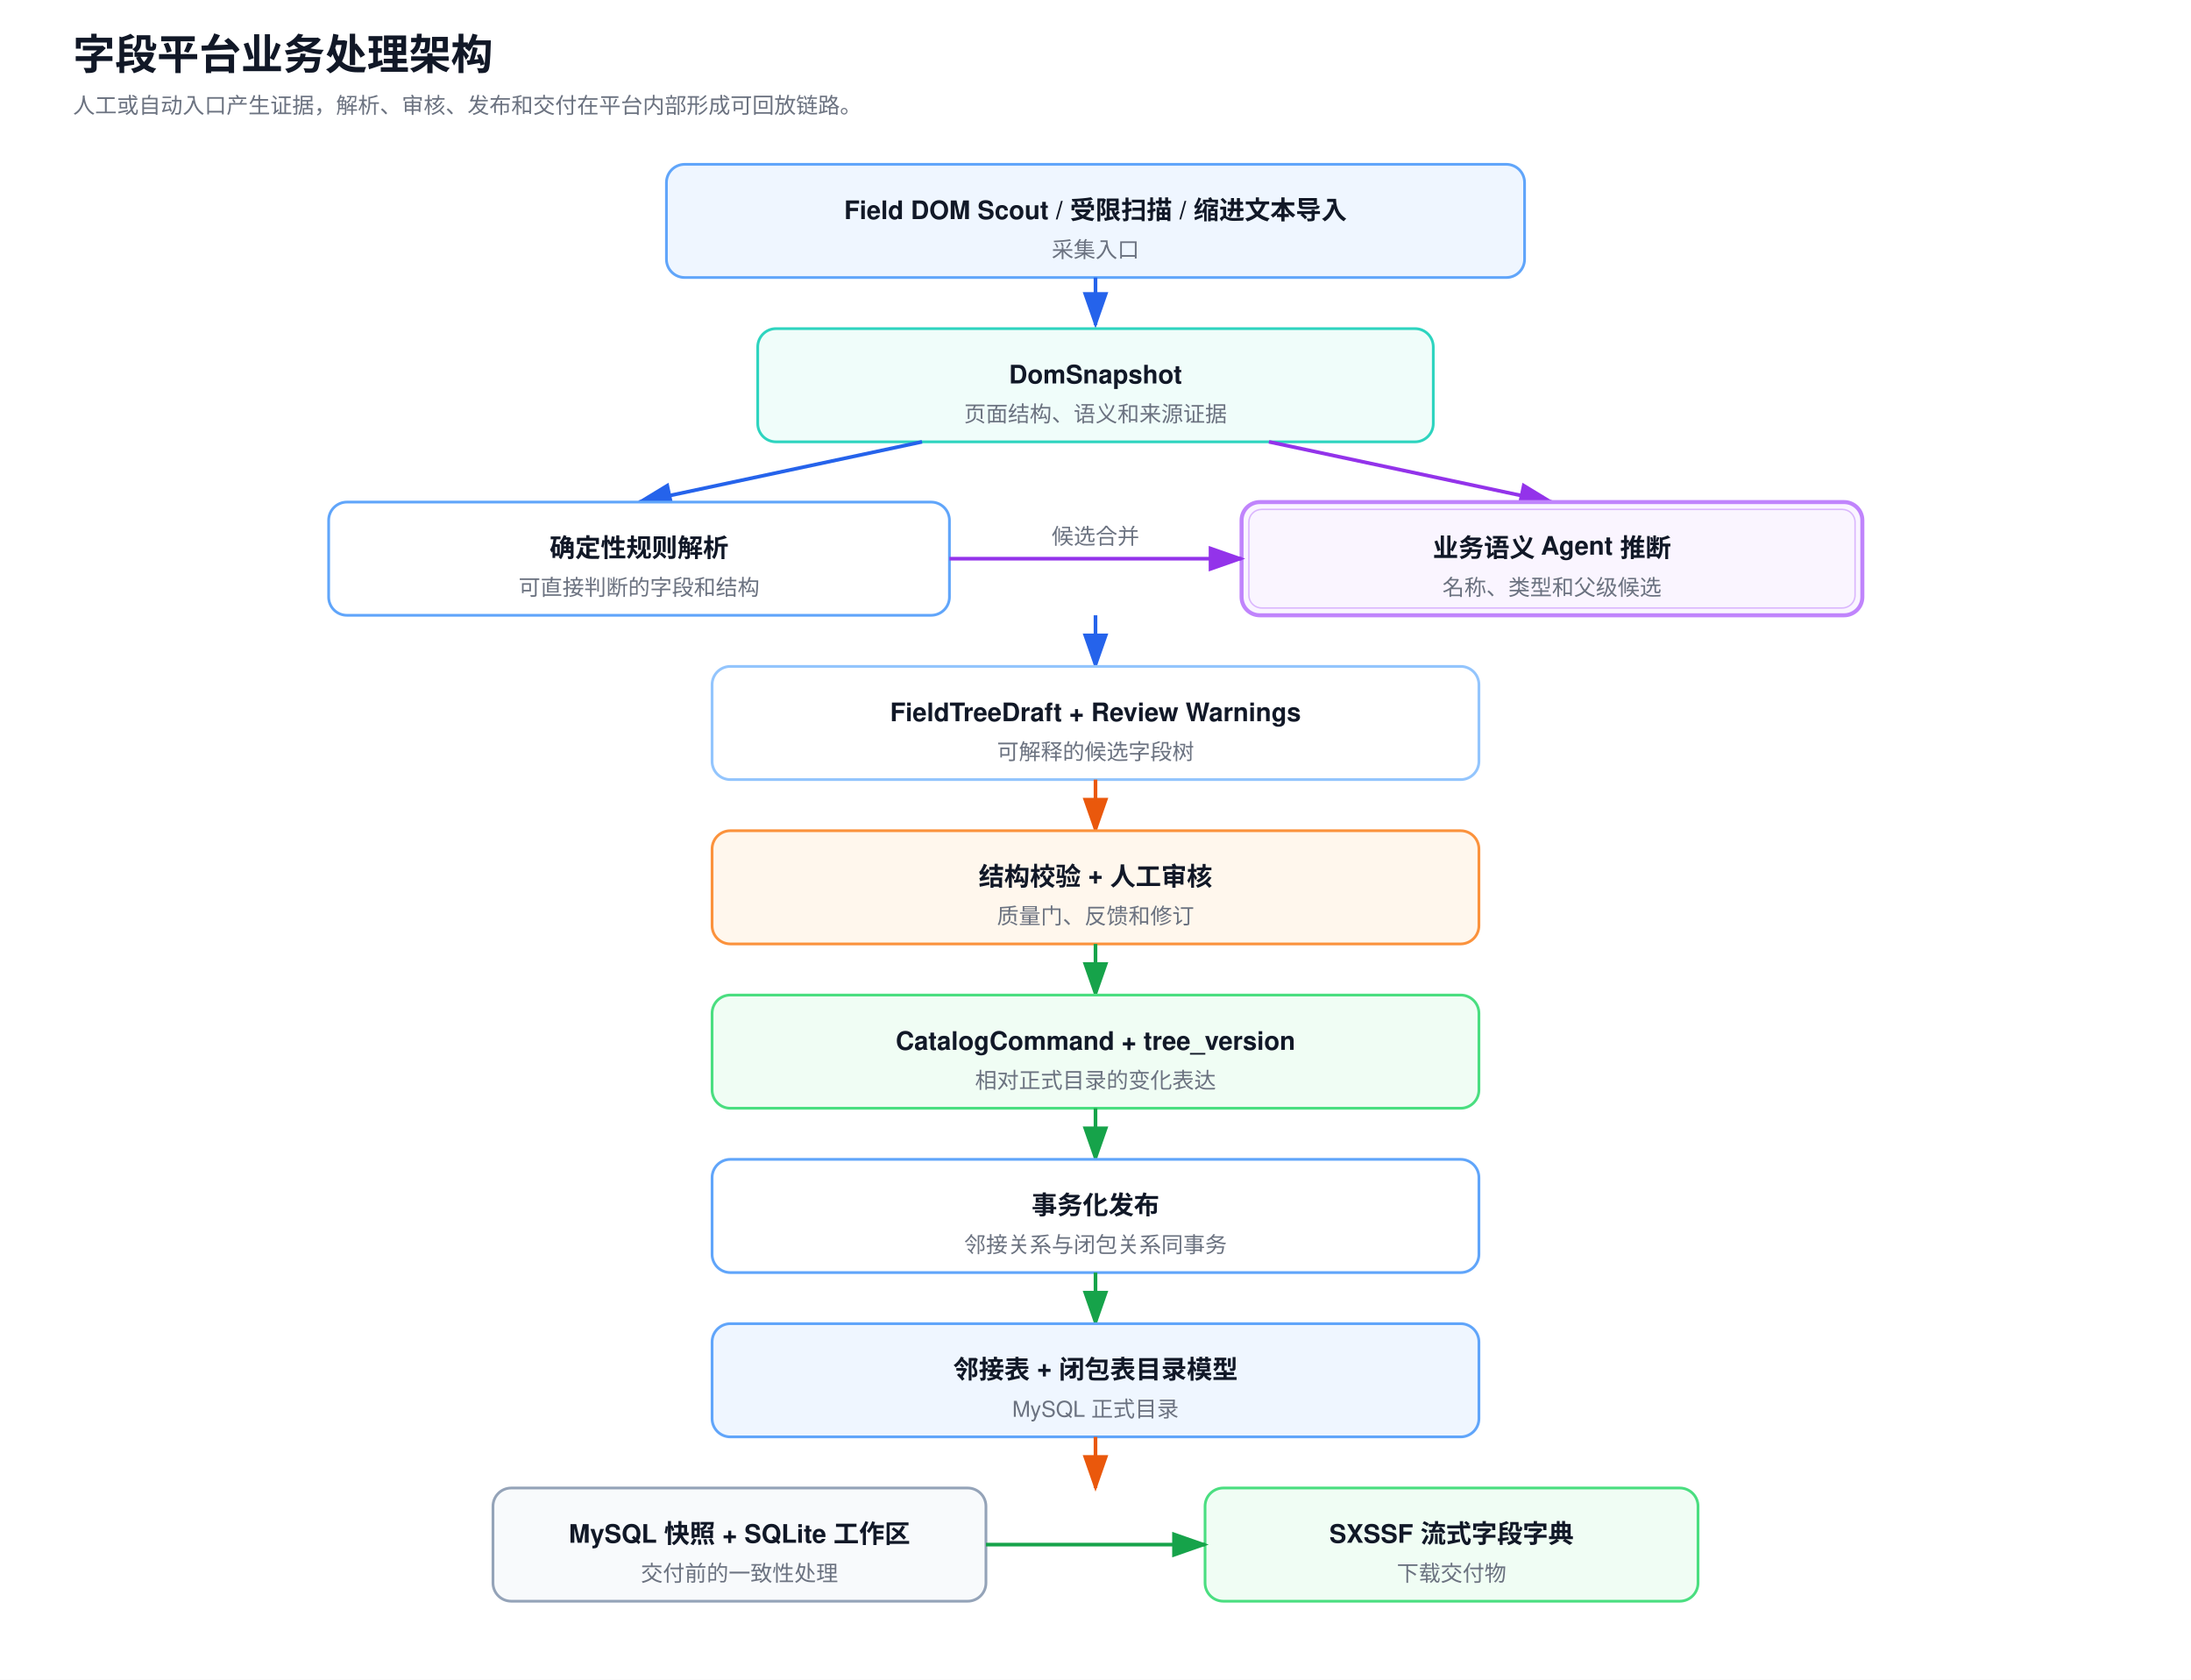
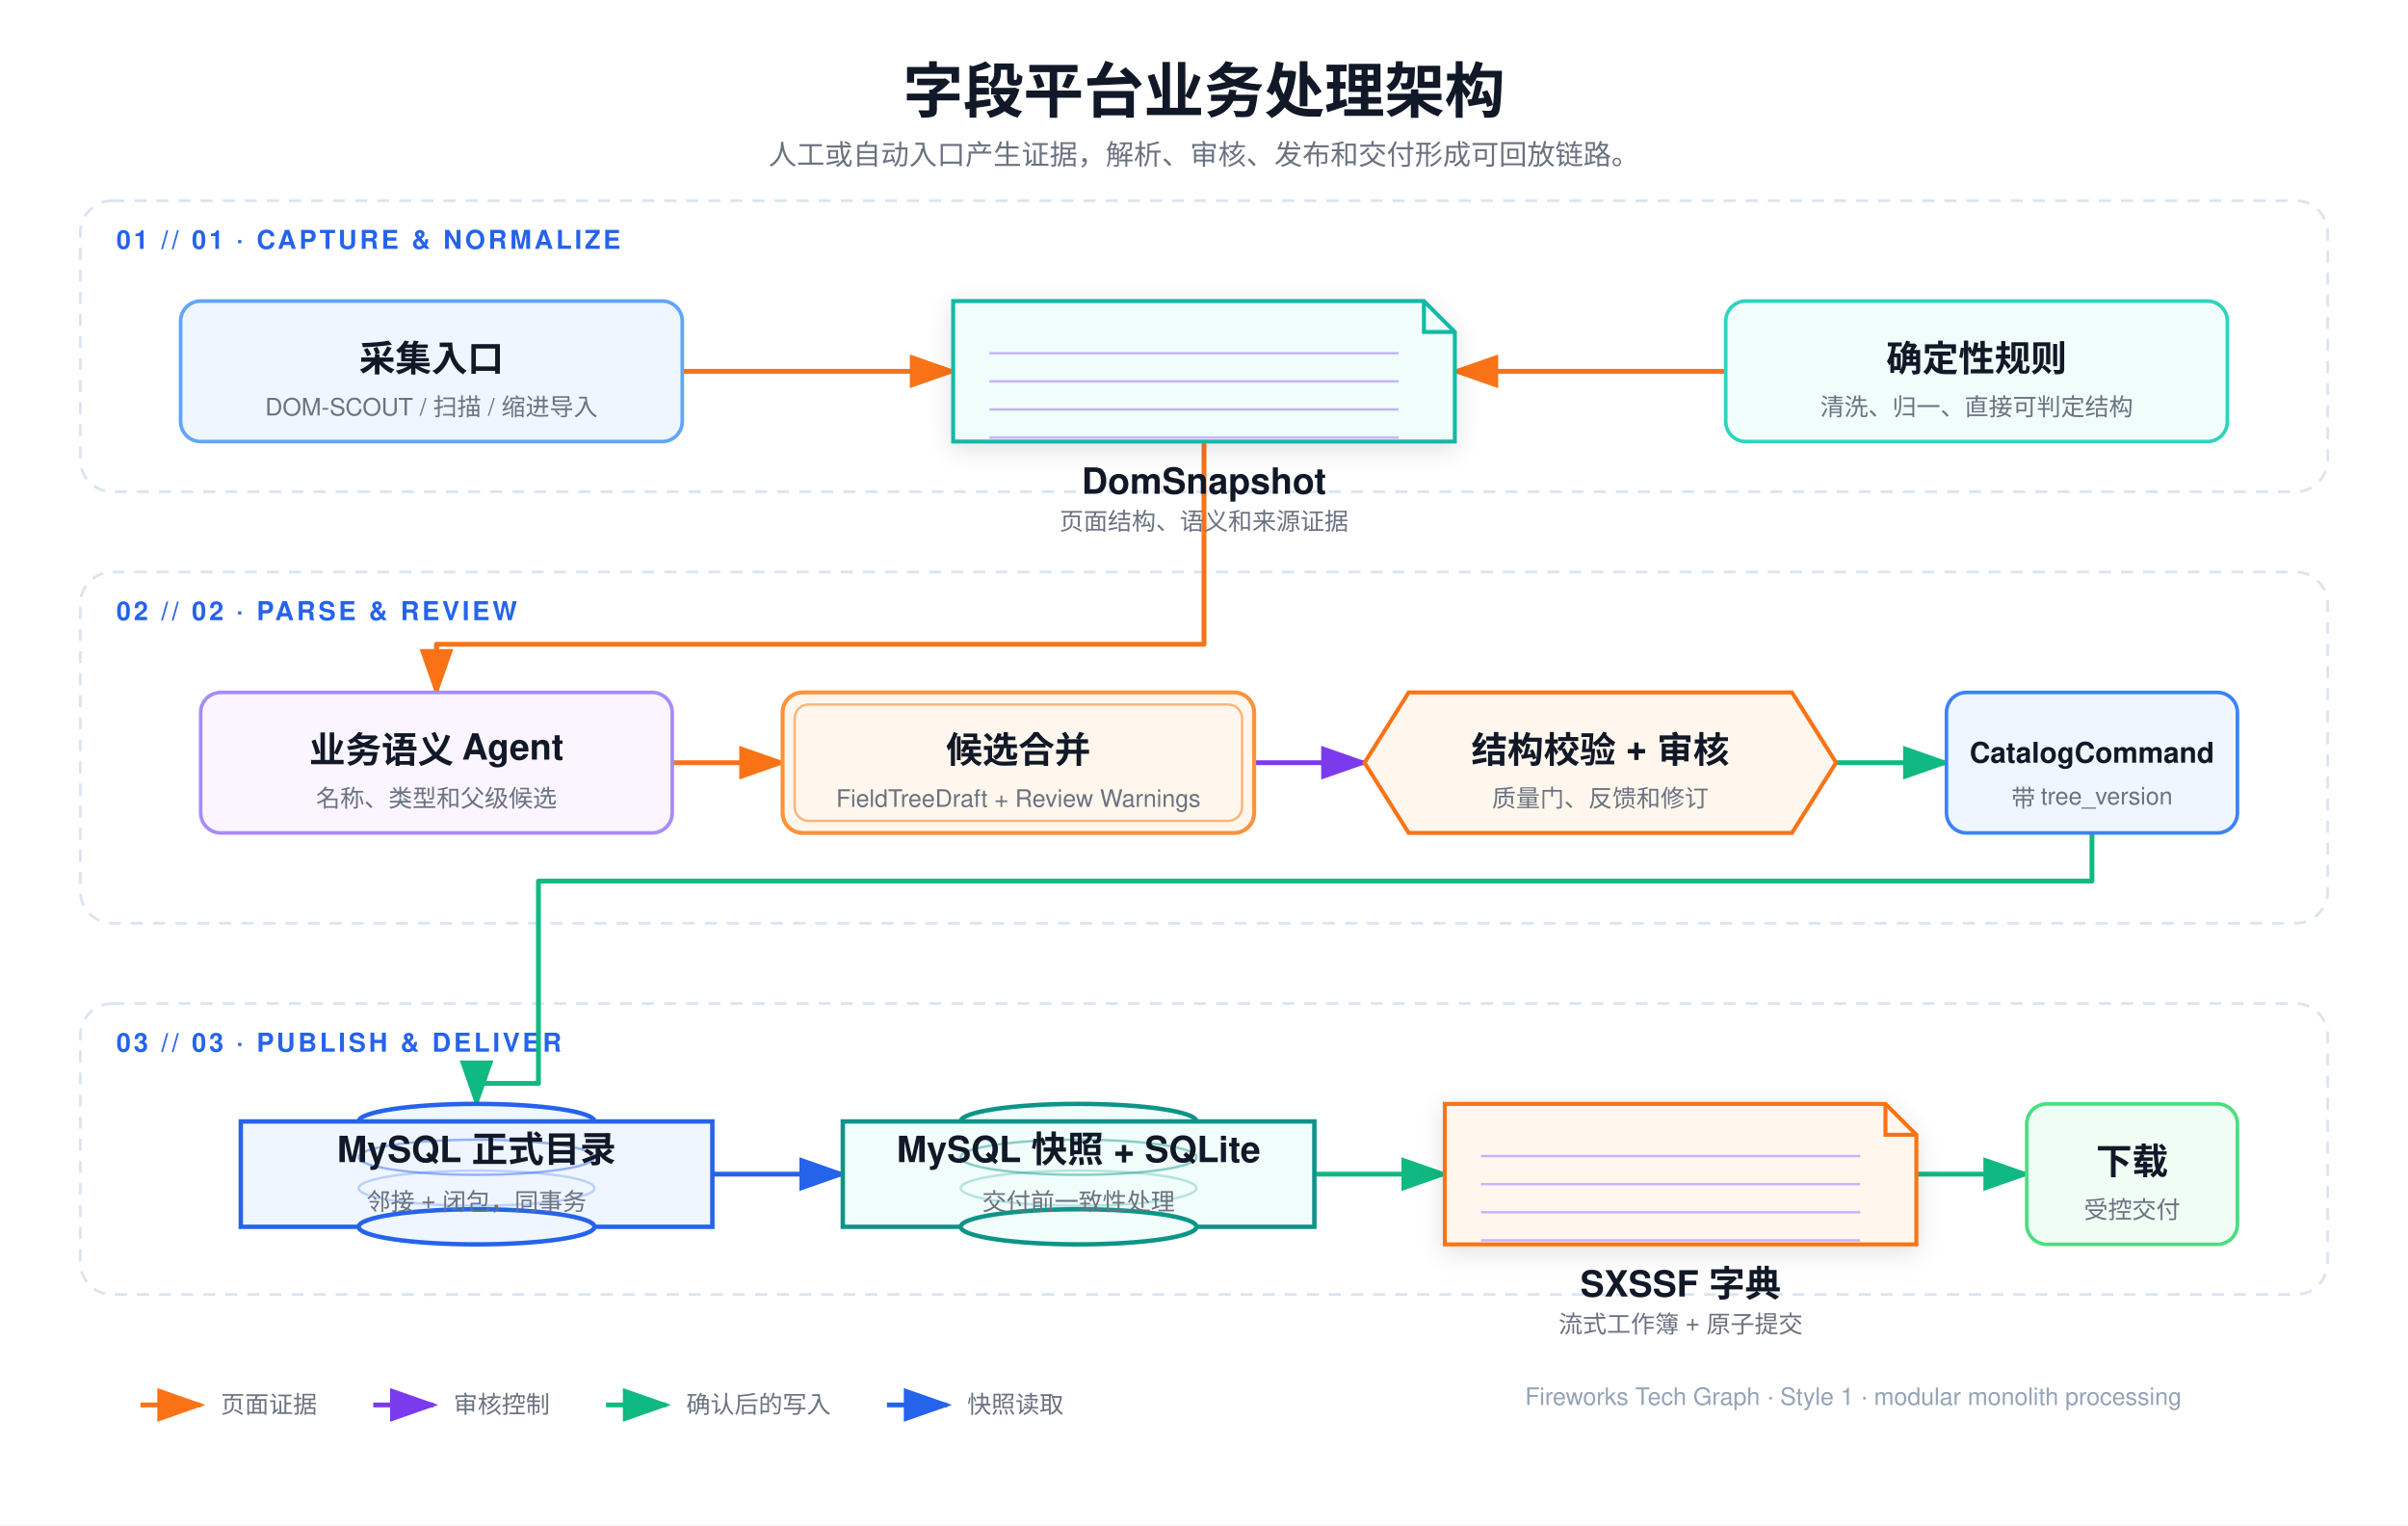
- <svg xmlns="http://www.w3.org/2000/svg" viewBox="0 0 1200 920" width="1200" height="920">
-   <style>text{font-family:'Helvetica Neue',Helvetica,Arial,'PingFang SC','Microsoft YaHei',sans-serif;fill:#111827} .muted{fill:#6b7280} .small{font-size:12px} .title{font-size:23px;font-weight:700} .node{font-size:14px;font-weight:600}</style>
+ <svg xmlns="http://www.w3.org/2000/svg" viewBox="0 0 1200 760" width="1200" height="760" data-generator="fireworks-tech-graph" data-schema-version="1" data-text-metrics="heuristic-v1" data-style-id="1" data-visual-theme="Flat Icon" data-diagram-type="architecture" data-motion-scene="" data-semantic-profile="generic" data-semantic-valid="true" data-quality-profile="standard" data-max-bends-per-edge="12" data-max-total-bends="100" data-max-route-stretch="5.0" data-max-bridged-crossings="8" data-min-node-gap="0.0" data-min-container-gutter="0.0" data-min-label-clearance="2.0" data-min-segment-length="0.0">
  <defs>
-     <marker id="arrow-blue" markerWidth="10" markerHeight="7" refX="9" refY="3.5" orient="auto">
-       <polygon points="0 0,10 3.5,0 7" fill="#2563eb" />
+     <marker id="arrowA" markerWidth="10" markerHeight="7" refX="9" refY="3.5" orient="auto">
+       <polygon points="0 0, 10 3.5, 0 7" fill="#7c3aed" />
    </marker>
-     <marker id="arrow-purple" markerWidth="10" markerHeight="7" refX="9" refY="3.5" orient="auto">
-       <polygon points="0 0,10 3.5,0 7" fill="#9333ea" />
+     <marker id="arrowB" markerWidth="10" markerHeight="7" refX="9" refY="3.5" orient="auto">
+       <polygon points="0 0, 10 3.5, 0 7" fill="#10b981" />
    </marker>
-     <marker id="arrow-green" markerWidth="10" markerHeight="7" refX="9" refY="3.5" orient="auto">
-       <polygon points="0 0,10 3.5,0 7" fill="#16a34a" />
+     <marker id="arrowC" markerWidth="10" markerHeight="7" refX="9" refY="3.5" orient="auto">
+       <polygon points="0 0, 10 3.5, 0 7" fill="#2563eb" />
    </marker>
-     <marker id="arrow-orange" markerWidth="10" markerHeight="7" refX="9" refY="3.5" orient="auto">
-       <polygon points="0 0,10 3.5,0 7" fill="#ea580c" />
+     <marker id="arrowE" markerWidth="10" markerHeight="7" refX="9" refY="3.5" orient="auto">
+       <polygon points="0 0, 10 3.5, 0 7" fill="#f97316" />
    </marker>
-     <marker id="arrow-red" markerWidth="10" markerHeight="7" refX="9" refY="3.5" orient="auto">
-       <polygon points="0 0,10 3.5,0 7" fill="#dc2626" />
+     <marker id="arrowF" markerWidth="10" markerHeight="7" refX="9" refY="3.5" orient="auto">
+       <polygon points="0 0, 10 3.5, 0 7" fill="#7c3aed" />
    </marker>
-     <marker id="arrow-gray" markerWidth="10" markerHeight="7" refX="9" refY="3.5" orient="auto">
-       <polygon points="0 0,10 3.5,0 7" fill="#6b7280" />
+     <marker id="arrowG" markerWidth="10" markerHeight="7" refX="9" refY="3.5" orient="auto">
+       <polygon points="0 0, 10 3.5, 0 7" fill="#ef4444" />
    </marker>
+     <marker id="arrowH" markerWidth="10" markerHeight="7" refX="9" refY="3.5" orient="auto">
+       <polygon points="0 0, 10 3.5, 0 7" fill="#6b7280" />
+     </marker>
+     <filter id="shadowSoft" x="-20%" y="-20%" width="140%" height="160%">
+       <feDropShadow dx="0" dy="3" stdDeviation="6" flood-color="#0f172a" flood-opacity="0.12" />
+     </filter>
+     <filter id="shadowGlass" x="-20%" y="-20%" width="140%" height="160%">
+       <feDropShadow dx="0" dy="10" stdDeviation="16" flood-color="#020617" flood-opacity="0.28" />
+     </filter>
+     <style>
+     text { font-family: 'Helvetica Neue', Helvetica, Arial, 'PingFang SC', 'Microsoft YaHei', 'Microsoft JhengHei', 'SimHei', sans-serif; }
+     .title { font-size: 30px; font-weight: 700; fill: #111827; }
+     .subtitle { font-size: 14px; font-weight: 500; fill: #6b7280; }
+     .section { font-size: 13px; font-weight: 700; fill: #2563eb; letter-spacing: 1.4px; }
+     .section-sub { font-size: 12px; font-weight: 500; fill: #94a3b8; }
+     .node-title { font-weight: 700; fill: #111827; }
+     .node-sub { font-size: 12px; font-weight: 500; fill: #6b7280; }
+     .node-type { font-size: 12px; font-weight: 700; fill: #9ca3af; letter-spacing: 0.08em; }
+     .arrow-label { font-size: 12px; font-weight: 600; fill: #6b7280; }
+     .legend { font-size: 12px; font-weight: 500; fill: #6b7280; }
+     .footnote { font-size: 12px; font-weight: 500; fill: #94a3b8; }
+     .metric-label { font-size: 8.5px; font-weight: 700; fill: #94a3b8; text-transform: uppercase; }
+     .metric-value { font-size: 9.5px; font-weight: 700; fill: #111827; }
+     </style>
  </defs>
-   <rect width="1200" height="920" fill="#ffffff" />
-   <text x="40" y="38" class="title">字段平台业务处理架构</text>
-   <text x="40" y="62" class="small muted">人工或自动入口产生证据，解析、审核、发布和交付在平台内部形成可回放链路。</text>
-   <rect x="365" y="90" width="470" height="62" rx="10" fill="#eff6ff" stroke="#60a5fa" stroke-width="1.5" />
-   <text x="600.0" y="120" text-anchor="middle" class="node">Field DOM Scout / 受限扫描 / 缩进文本导入</text>
-   <text x="600.0" y="141" text-anchor="middle" class="small muted">采集入口</text>
-   <line x1="600" y1="152" x2="600" y2="178" stroke="#2563eb" stroke-width="2" marker-end="url(#arrow-blue)" data-graph-role="edge" />
-   <rect x="415" y="180" width="370" height="62" rx="10" fill="#f0fdfa" stroke="#2dd4bf" stroke-width="1.5" />
-   <text x="600.0" y="210" text-anchor="middle" class="node">DomSnapshot</text>
-   <text x="600.0" y="231" text-anchor="middle" class="small muted">页面结构、语义和来源证据</text>
-   <line x1="505" y1="242" x2="350" y2="275" stroke="#2563eb" stroke-width="2" marker-end="url(#arrow-blue)" data-graph-role="edge" />
-   <line x1="695" y1="242" x2="850" y2="275" stroke="#9333ea" stroke-width="2" marker-end="url(#arrow-purple)" data-graph-role="edge" />
-   <rect x="180" y="275" width="340" height="62" rx="10" fill="#ffffff" stroke="#60a5fa" stroke-width="1.5" />
-   <text x="350.0" y="305" text-anchor="middle" class="node">确定性规则解析</text>
-   <text x="350.0" y="326" text-anchor="middle" class="small muted">可直接判断的字段和结构</text>
-   <rect x="680" y="275" width="340" height="62" rx="10" fill="#faf5ff" stroke="#c084fc" stroke-width="2.2" />
-   <rect x="684" y="279" width="332" height="54" rx="7" fill="none" stroke="#c084fc" stroke-width="0.8" opacity="0.55" />
-   <text x="850.0" y="305" text-anchor="middle" class="node">业务语义 Agent 推断</text>
-   <text x="850.0" y="326" text-anchor="middle" class="small muted">名称、类型和父级候选</text>
-   <line x1="520" y1="306" x2="680" y2="306" stroke="#9333ea" stroke-width="2" marker-end="url(#arrow-purple)" data-graph-role="edge" />
-   <rect x="566.0" y="283" width="68" height="20" rx="4" fill="#fff" opacity="0.96" />
-   <text x="600" y="298" text-anchor="middle" class="small muted">候选合并</text>
-   <line x1="600" y1="337" x2="600" y2="365" stroke="#2563eb" stroke-width="2" marker-end="url(#arrow-blue)" data-graph-role="edge" />
-   <rect x="390" y="365" width="420" height="62" rx="10" fill="#ffffff" stroke="#93c5fd" stroke-width="1.5" />
-   <text x="600.0" y="395" text-anchor="middle" class="node">FieldTreeDraft + Review Warnings</text>
-   <text x="600.0" y="416" text-anchor="middle" class="small muted">可解释的候选字段树</text>
-   <line x1="600" y1="427" x2="600" y2="455" stroke="#ea580c" stroke-width="2" marker-end="url(#arrow-orange)" data-graph-role="edge" />
-   <rect x="390" y="455" width="420" height="62" rx="10" fill="#fff7ed" stroke="#fb923c" stroke-width="1.5" />
-   <text x="600.0" y="485" text-anchor="middle" class="node">结构校验 + 人工审核</text>
-   <text x="600.0" y="506" text-anchor="middle" class="small muted">质量门、反馈和修订</text>
-   <line x1="600" y1="517" x2="600" y2="545" stroke="#16a34a" stroke-width="2" marker-end="url(#arrow-green)" data-graph-role="edge" />
-   <rect x="390" y="545" width="420" height="62" rx="10" fill="#f0fdf4" stroke="#4ade80" stroke-width="1.5" />
-   <text x="600.0" y="575" text-anchor="middle" class="node">CatalogCommand + tree_version</text>
-   <text x="600.0" y="596" text-anchor="middle" class="small muted">相对正式目录的变化表达</text>
-   <line x1="600" y1="607" x2="600" y2="635" stroke="#16a34a" stroke-width="2" marker-end="url(#arrow-green)" data-graph-role="edge" />
-   <rect x="390" y="635" width="420" height="62" rx="10" fill="#ffffff" stroke="#60a5fa" stroke-width="1.5" />
-   <text x="600.0" y="665" text-anchor="middle" class="node">事务化发布</text>
-   <text x="600.0" y="686" text-anchor="middle" class="small muted">邻接关系与闭包关系同事务</text>
-   <line x1="600" y1="697" x2="600" y2="725" stroke="#16a34a" stroke-width="2" marker-end="url(#arrow-green)" data-graph-role="edge" />
-   <rect x="390" y="725" width="420" height="62" rx="10" fill="#eff6ff" stroke="#60a5fa" stroke-width="1.5" />
-   <text x="600.0" y="755" text-anchor="middle" class="node">邻接表 + 闭包表目录模型</text>
-   <text x="600.0" y="776" text-anchor="middle" class="small muted">MySQL 正式目录</text>
-   <line x1="600" y1="787" x2="600" y2="815" stroke="#ea580c" stroke-width="2" marker-end="url(#arrow-orange)" data-graph-role="edge" />
-   <rect x="270" y="815" width="270" height="62" rx="10" fill="#f8fafc" stroke="#94a3b8" stroke-width="1.5" />
-   <text x="405.0" y="845" text-anchor="middle" class="node">MySQL 快照 + SQLite 工作区</text>
-   <text x="405.0" y="866" text-anchor="middle" class="small muted">交付前的一致性处理</text>
-   <rect x="660" y="815" width="270" height="62" rx="10" fill="#f0fdf4" stroke="#4ade80" stroke-width="1.5" />
-   <text x="795.0" y="845" text-anchor="middle" class="node">SXSSF 流式字段字典</text>
-   <text x="795.0" y="866" text-anchor="middle" class="small muted">下载交付物</text>
-   <line x1="540" y1="846" x2="660" y2="846" stroke="#16a34a" stroke-width="2" marker-end="url(#arrow-green)" data-graph-role="edge" />
+   <rect data-graph-role="background" width="1200.0" height="760.0" fill="#ffffff" />
+   <text x="600.0" y="56" text-anchor="middle" class="title">字段平台业务处理架构</text>
+   <text x="600.0" y="82" text-anchor="middle" class="subtitle">人工或自动入口产生证据，解析、审核、发布和交付形成可回放链路。</text>
+   <g id="input" data-graph-role="container" data-container-id="input" data-semantic-role="boundary" data-graph-bounds="40,100,1160,245">
+     <rect data-graph-role="container" x="40.0" y="100.0" width="1120.0" height="145.0" rx="16.0" fill="none" stroke="#dbe5f1" stroke-width="1.4" stroke-dasharray="6 5" />
+     <text x="58.0" y="124.0" class="section">01 // 01 · CAPTURE &amp; NORMALIZE</text>
+     <rect id="input-header" data-graph-role="reserved" data-reserved-kind="container-header" x="48" y="106" width="241.9" height="30" fill="none" stroke="none" />
+   </g>
+   <g id="decision" data-graph-role="container" data-container-id="decision" data-semantic-role="boundary" data-graph-bounds="40,285,1160,460">
+     <rect data-graph-role="container" x="40.0" y="285.0" width="1120.0" height="175.0" rx="16.0" fill="none" stroke="#dbe5f1" stroke-width="1.4" stroke-dasharray="6 5" />
+     <text x="58.0" y="309.0" class="section">02 // 02 · PARSE &amp; REVIEW</text>
+     <rect id="decision-header" data-graph-role="reserved" data-reserved-kind="container-header" x="48" y="291" width="204.2" height="30" fill="none" stroke="none" />
+   </g>
+   <g id="persist" data-graph-role="container" data-container-id="persist" data-semantic-role="boundary" data-graph-bounds="40,500,1160,645">
+     <rect data-graph-role="container" x="40.0" y="500.0" width="1120.0" height="145.0" rx="16.0" fill="none" stroke="#dbe5f1" stroke-width="1.4" stroke-dasharray="6 5" />
+     <text x="58.0" y="524.0" class="section">03 // 03 · PUBLISH &amp; DELIVER</text>
+     <rect id="persist-header" data-graph-role="reserved" data-reserved-kind="container-header" x="48" y="506" width="220.32" height="30" fill="none" stroke="none" />
+   </g>
+   <path id="entry-snapshot" data-graph-role="edge" data-edge-id="entry-snapshot" data-source="entry" data-target="snapshot" data-edge-kind="flow" data-topic-id="" data-flow="data" data-motion-role="" data-motion-stage="" data-motion-order="" data-protocol="" data-via="" data-critical-path-id="" data-critical-hop="" data-critical-hops="" data-critical="false" data-bends="0" data-route-stretch="1.0" data-bridges="" d="M 340,185 L 475,185" fill="none" stroke="#f97316" stroke-width="2.4" stroke-linecap="round" stroke-linejoin="round" marker-end="url(#arrowE)" />
+   <path id="rules-snapshot" data-graph-role="edge" data-edge-id="rules-snapshot" data-source="rules" data-target="snapshot" data-edge-kind="flow" data-topic-id="" data-flow="data" data-motion-role="" data-motion-stage="" data-motion-order="" data-protocol="" data-via="" data-critical-path-id="" data-critical-hop="" data-critical-hops="" data-critical="false" data-bends="0" data-route-stretch="1.0" data-bridges="" d="M 860,185 L 725,185" fill="none" stroke="#f97316" stroke-width="2.4" stroke-linecap="round" stroke-linejoin="round" marker-end="url(#arrowE)" />
+   <path id="snapshot-agent" data-graph-role="edge" data-edge-id="snapshot-agent" data-source="snapshot" data-target="agent" data-edge-kind="flow" data-topic-id="" data-flow="data" data-motion-role="" data-motion-stage="" data-motion-order="" data-protocol="" data-via="" data-critical-path-id="" data-critical-hop="" data-critical-hops="" data-critical="false" data-bends="2" data-route-stretch="1.0" data-bridges="" d="M 600,220 L 600,321 L 217.5,321 L 217.5,345" fill="none" stroke="#f97316" stroke-width="2.4" stroke-linecap="round" stroke-linejoin="round" marker-end="url(#arrowE)" />
+   <path id="agent-draft" data-graph-role="edge" data-edge-id="agent-draft" data-source="agent" data-target="draft" data-edge-kind="flow" data-topic-id="" data-flow="data" data-motion-role="" data-motion-stage="" data-motion-order="" data-protocol="" data-via="" data-critical-path-id="" data-critical-hop="" data-critical-hops="" data-critical="false" data-bends="0" data-route-stretch="1.0" data-bridges="" d="M 335,380 L 390,380" fill="none" stroke="#f97316" stroke-width="2.4" stroke-linecap="round" stroke-linejoin="round" marker-end="url(#arrowE)" />
+   <path id="draft-review" data-graph-role="edge" data-edge-id="draft-review" data-source="draft" data-target="review" data-edge-kind="flow" data-topic-id="" data-flow="control" data-motion-role="" data-motion-stage="" data-motion-order="" data-protocol="" data-via="" data-critical-path-id="" data-critical-hop="" data-critical-hops="" data-critical="false" data-bends="0" data-route-stretch="1.0" data-bridges="" d="M 625,380 L 680,380" fill="none" stroke="#7c3aed" stroke-width="2.4" stroke-linecap="round" stroke-linejoin="round" marker-end="url(#arrowA)" />
+   <path id="review-command" data-graph-role="edge" data-edge-id="review-command" data-source="review" data-target="command" data-edge-kind="flow" data-topic-id="" data-flow="write" data-motion-role="" data-motion-stage="" data-motion-order="" data-protocol="" data-via="" data-critical-path-id="" data-critical-hop="" data-critical-hops="" data-critical="false" data-bends="0" data-route-stretch="1.0" data-bridges="" d="M 915,380 L 970,380" fill="none" stroke="#10b981" stroke-width="2.4" stroke-linecap="round" stroke-linejoin="round" marker-end="url(#arrowB)" />
+   <path id="command-mysql" data-graph-role="edge" data-edge-id="command-mysql" data-source="command" data-target="mysql" data-edge-kind="flow" data-topic-id="" data-flow="write" data-motion-role="" data-motion-stage="" data-motion-order="" data-protocol="" data-via="" data-critical-path-id="" data-critical-hop="" data-critical-hops="" data-critical="false" data-bends="4" data-route-stretch="1.0" data-bridges="" d="M 1042.5,415 L 1042.5,439 L 268.32,439 L 268.32,539.8 L 237.5,539.8 L 237.5,550" fill="none" stroke="#10b981" stroke-width="2.4" stroke-linecap="round" stroke-linejoin="round" marker-end="url(#arrowB)" />
+   <path id="mysql-sqlite" data-graph-role="edge" data-edge-id="mysql-sqlite" data-source="mysql" data-target="sqlite" data-edge-kind="flow" data-topic-id="" data-flow="read" data-motion-role="" data-motion-stage="" data-motion-order="" data-protocol="" data-via="" data-critical-path-id="" data-critical-hop="" data-critical-hops="" data-critical="false" data-bends="0" data-route-stretch="1.0" data-bridges="" d="M 355,585 L 420,585" fill="none" stroke="#2563eb" stroke-width="2.4" stroke-linecap="round" stroke-linejoin="round" marker-end="url(#arrowC)" />
+   <path id="sqlite-xlsx" data-graph-role="edge" data-edge-id="sqlite-xlsx" data-source="sqlite" data-target="xlsx" data-edge-kind="flow" data-topic-id="" data-flow="write" data-motion-role="" data-motion-stage="" data-motion-order="" data-protocol="" data-via="" data-critical-path-id="" data-critical-hop="" data-critical-hops="" data-critical="false" data-bends="0" data-route-stretch="1.0" data-bridges="" d="M 655,585 L 720,585" fill="none" stroke="#10b981" stroke-width="2.4" stroke-linecap="round" stroke-linejoin="round" marker-end="url(#arrowB)" />
+   <path id="xlsx-download" data-graph-role="edge" data-edge-id="xlsx-download" data-source="xlsx" data-target="download" data-edge-kind="flow" data-topic-id="" data-flow="write" data-motion-role="" data-motion-stage="" data-motion-order="" data-protocol="" data-via="" data-critical-path-id="" data-critical-hop="" data-critical-hops="" data-critical="false" data-bends="0" data-route-stretch="1.0" data-bridges="" d="M 955,585 L 1010,585" fill="none" stroke="#10b981" stroke-width="2.4" stroke-linecap="round" stroke-linejoin="round" marker-end="url(#arrowB)" />
+   <g id="node-entry" data-graph-role="node" data-node-id="entry" data-semantic-role="rect" data-motion-role="" data-motion-stage="" data-motion-order="" data-parent="" data-deployment-id="" data-topic-id="" data-span-id="" data-station-order="" data-status="" data-start-ms="" data-duration-ms="" data-parent-span="" data-graph-bounds="90,150,340,220">
+     <rect x="90.0" y="150.0" width="250.0" height="70.0" rx="10.0" fill="#eff6ff" stroke="#60a5fa" stroke-width="1.8" />
+     <text x="215.0" y="185.0" text-anchor="middle" class="node-title" font-size="18.0">采集入口</text>
+     <text x="215.0" y="207.0" text-anchor="middle" class="node-sub">DOM-SCOUT / 扫描 / 缩进导入</text>
+   </g>
+   <g id="node-snapshot" data-graph-role="node" data-node-id="snapshot" data-semantic-role="document" data-motion-role="" data-motion-stage="" data-motion-order="" data-parent="" data-deployment-id="" data-topic-id="" data-span-id="" data-station-order="" data-status="" data-start-ms="" data-duration-ms="" data-parent-span="" data-graph-bounds="475,150,725,220">
+     <path d="M 475.0 150.0 L 709.6 150.0 L 725.0 165.4 L 725.0 220.0 L 475.0 220.0 Z" fill="#f0fdfa" stroke="#14b8a6" stroke-width="2.0" filter="url(#shadowSoft)" />
+     <path d="M 709.6 150.0 L 709.6 165.4 L 725.0 165.4" fill="none" stroke="#14b8a6" stroke-width="2.0" />
+     <line x1="493.0" y1="176.0" x2="697.0" y2="176.0" stroke="#c4b5fd" stroke-width="1.2" />
+     <line x1="493.0" y1="190.0" x2="697.0" y2="190.0" stroke="#c4b5fd" stroke-width="1.2" />
+     <line x1="493.0" y1="204.0" x2="697.0" y2="204.0" stroke="#c4b5fd" stroke-width="1.2" />
+     <line x1="493.0" y1="218.0" x2="697.0" y2="218.0" stroke="#c4b5fd" stroke-width="1.2" />
+     <text x="600.0" y="246.0" text-anchor="middle" class="node-title" font-size="18.0">DomSnapshot</text>
+     <text x="600.0" y="264.0" text-anchor="middle" class="node-sub">页面结构、语义和来源证据</text>
+   </g>
+   <g id="node-rules" data-graph-role="node" data-node-id="rules" data-semantic-role="rect" data-motion-role="" data-motion-stage="" data-motion-order="" data-parent="" data-deployment-id="" data-topic-id="" data-span-id="" data-station-order="" data-status="" data-start-ms="" data-duration-ms="" data-parent-span="" data-graph-bounds="860,150,1110,220">
+     <rect x="860.0" y="150.0" width="250.0" height="70.0" rx="10.0" fill="#f0fdfa" stroke="#2dd4bf" stroke-width="1.8" />
+     <text x="985.0" y="185.0" text-anchor="middle" class="node-title" font-size="18.0">确定性规则</text>
+     <text x="985.0" y="207.0" text-anchor="middle" class="node-sub">清洗、归一、直接可判定结构</text>
+   </g>
+   <g id="node-agent" data-graph-role="node" data-node-id="agent" data-semantic-role="rect" data-motion-role="" data-motion-stage="" data-motion-order="" data-parent="" data-deployment-id="" data-topic-id="" data-span-id="" data-station-order="" data-status="" data-start-ms="" data-duration-ms="" data-parent-span="" data-graph-bounds="100,345,335,415">
+     <rect x="100.0" y="345.0" width="235.0" height="70.0" rx="10.0" fill="#faf5ff" stroke="#a78bfa" stroke-width="1.8" />
+     <text x="217.5" y="380.0" text-anchor="middle" class="node-title" font-size="18.0">业务语义 Agent</text>
+     <text x="217.5" y="402.0" text-anchor="middle" class="node-sub">名称、类型和父级候选</text>
+   </g>
+   <g id="node-draft" data-graph-role="node" data-node-id="draft" data-semantic-role="double_rect" data-motion-role="" data-motion-stage="" data-motion-order="" data-parent="" data-deployment-id="" data-topic-id="" data-span-id="" data-station-order="" data-status="" data-start-ms="" data-duration-ms="" data-parent-span="" data-graph-bounds="390,345,625,415">
+     <rect x="390.0" y="345.0" width="235.0" height="70.0" rx="10.0" fill="#fff7ed" stroke="#fb923c" stroke-width="2.0" />
+     <rect x="396.0" y="351.0" width="223.0" height="58.0" rx="7.0" fill="none" stroke="#fb923c" stroke-width="1.2" opacity="0.65" />
+     <text x="507.5" y="380.0" text-anchor="middle" class="node-title" font-size="18.0">候选合并</text>
+     <text x="507.5" y="402.0" text-anchor="middle" class="node-sub">FieldTreeDraft + Review Warnings</text>
+   </g>
+   <g id="node-review" data-graph-role="node" data-node-id="review" data-semantic-role="hexagon" data-motion-role="" data-motion-stage="" data-motion-order="" data-parent="" data-deployment-id="" data-topic-id="" data-span-id="" data-station-order="" data-status="" data-start-ms="" data-duration-ms="" data-parent-span="" data-graph-bounds="680,345,915,415">
+     <path d="M 702.0 345.0 L 893.0 345.0 L 915.0 380.0 L 893.0 415.0 L 702.0 415.0 L 680.0 380.0 Z" fill="#fff7ed" stroke="#f97316" stroke-width="2.0" />
+     <text x="797.5" y="380.0" text-anchor="middle" class="node-title" font-size="18.0">结构校验 + 审核</text>
+     <text x="797.5" y="402.0" text-anchor="middle" class="node-sub">质量门、反馈和修订</text>
+   </g>
+   <g id="node-command" data-graph-role="node" data-node-id="command" data-semantic-role="rect" data-motion-role="" data-motion-stage="" data-motion-order="" data-parent="" data-deployment-id="" data-topic-id="" data-span-id="" data-station-order="" data-status="" data-start-ms="" data-duration-ms="" data-parent-span="" data-graph-bounds="970,345,1115,415">
+     <rect x="970.0" y="345.0" width="145.0" height="70.0" rx="10.0" fill="#eff6ff" stroke="#3b82f6" stroke-width="1.8" />
+     <text x="1042.5" y="380.0" text-anchor="middle" class="node-title" font-size="14.25">CatalogCommand</text>
+     <text x="1042.5" y="402.0" text-anchor="middle" class="node-sub">带 tree_version</text>
+   </g>
+   <g id="node-mysql" data-graph-role="node" data-node-id="mysql" data-semantic-role="cylinder" data-motion-role="" data-motion-stage="" data-motion-order="" data-parent="" data-deployment-id="" data-topic-id="" data-span-id="" data-station-order="" data-status="" data-start-ms="" data-duration-ms="" data-parent-span="" data-graph-bounds="120,550,355,620">
+     <ellipse cx="237.5" cy="558.75" rx="58.75" ry="8.75" fill="#eff6ff" stroke="#2563eb" stroke-width="2.2" />
+     <rect x="120.0" y="558.75" width="235.0" height="52.5" fill="#eff6ff" stroke="#2563eb" stroke-width="2.2" />
+     <ellipse cx="237.5" cy="611.25" rx="58.75" ry="8.75" fill="#eff6ff" stroke="#2563eb" stroke-width="2.2" />
+     <ellipse cx="237.5" cy="576.6" rx="58.75" ry="8.75" fill="none" stroke="#2563eb" stroke-opacity="0.45" stroke-width="1.2" />
+     <ellipse cx="237.5" cy="592.0" rx="58.75" ry="8.75" fill="none" stroke="#2563eb" stroke-opacity="0.25" stroke-width="1.2" />
+     <text x="237.5" y="579.0" text-anchor="middle" class="node-title" font-size="18.0">MySQL 正式目录</text>
+     <text x="237.5" y="603.0" text-anchor="middle" class="node-sub">邻接 + 闭包，同事务</text>
+   </g>
+   <g id="node-sqlite" data-graph-role="node" data-node-id="sqlite" data-semantic-role="cylinder" data-motion-role="" data-motion-stage="" data-motion-order="" data-parent="" data-deployment-id="" data-topic-id="" data-span-id="" data-station-order="" data-status="" data-start-ms="" data-duration-ms="" data-parent-span="" data-graph-bounds="420,550,655,620">
+     <ellipse cx="537.5" cy="558.75" rx="58.75" ry="8.75" fill="#f0fdfa" stroke="#0d9488" stroke-width="2.2" />
+     <rect x="420.0" y="558.75" width="235.0" height="52.5" fill="#f0fdfa" stroke="#0d9488" stroke-width="2.2" />
+     <ellipse cx="537.5" cy="611.25" rx="58.75" ry="8.75" fill="#f0fdfa" stroke="#0d9488" stroke-width="2.2" />
+     <ellipse cx="537.5" cy="576.6" rx="58.75" ry="8.75" fill="none" stroke="#0d9488" stroke-opacity="0.45" stroke-width="1.2" />
+     <ellipse cx="537.5" cy="592.0" rx="58.75" ry="8.75" fill="none" stroke="#0d9488" stroke-opacity="0.25" stroke-width="1.2" />
+     <text x="537.5" y="579.0" text-anchor="middle" class="node-title" font-size="18.0">MySQL 快照 + SQLite</text>
+     <text x="537.5" y="603.0" text-anchor="middle" class="node-sub">交付前一致性处理</text>
+   </g>
+   <g id="node-xlsx" data-graph-role="node" data-node-id="xlsx" data-semantic-role="document" data-motion-role="" data-motion-stage="" data-motion-order="" data-parent="" data-deployment-id="" data-topic-id="" data-span-id="" data-station-order="" data-status="" data-start-ms="" data-duration-ms="" data-parent-span="" data-graph-bounds="720,550,955,620">
+     <path d="M 720.0 550.0 L 939.6 550.0 L 955.0 565.4 L 955.0 620.0 L 720.0 620.0 Z" fill="#fff7ed" stroke="#f97316" stroke-width="2.0" filter="url(#shadowSoft)" />
+     <path d="M 939.6 550.0 L 939.6 565.4 L 955.0 565.4" fill="none" stroke="#f97316" stroke-width="2.0" />
+     <line x1="738.0" y1="576.0" x2="927.0" y2="576.0" stroke="#c4b5fd" stroke-width="1.2" />
+     <line x1="738.0" y1="590.0" x2="927.0" y2="590.0" stroke="#c4b5fd" stroke-width="1.2" />
+     <line x1="738.0" y1="604.0" x2="927.0" y2="604.0" stroke="#c4b5fd" stroke-width="1.2" />
+     <line x1="738.0" y1="618.0" x2="927.0" y2="618.0" stroke="#c4b5fd" stroke-width="1.2" />
+     <text x="837.5" y="646.0" text-anchor="middle" class="node-title" font-size="18.0">SXSSF 字典</text>
+     <text x="837.5" y="664.0" text-anchor="middle" class="node-sub">流式工作簿 + 原子提交</text>
+   </g>
+   <g id="node-download" data-graph-role="node" data-node-id="download" data-semantic-role="rect" data-motion-role="" data-motion-stage="" data-motion-order="" data-parent="" data-deployment-id="" data-topic-id="" data-span-id="" data-station-order="" data-status="" data-start-ms="" data-duration-ms="" data-parent-span="" data-graph-bounds="1010,550,1115,620">
+     <rect x="1010.0" y="550.0" width="105.0" height="70.0" rx="10.0" fill="#f0fdf4" stroke="#4ade80" stroke-width="1.8" />
+     <text x="1062.5" y="585.0" text-anchor="middle" class="node-title" font-size="18.0">下载</text>
+     <text x="1062.5" y="607.0" text-anchor="middle" class="node-sub">受控交付</text>
+   </g>
+   <g id="legend" data-graph-role="legend">
+     <rect id="legend-zone" data-graph-role="reserved" data-reserved-kind="legend" x="60" y="686" width="490" height="46" rx="10" fill="none" stroke="none" />
+     <line data-graph-role="decoration" x1="70.0" y1="700.0" x2="100.0" y2="700.0" stroke="#f97316" stroke-width="2.4" marker-end="url(#arrowE)" />
+     <text data-graph-role="decoration" x="110.0" y="704.0" class="legend">页面证据</text>
+     <line data-graph-role="decoration" x1="186.0" y1="700.0" x2="216.0" y2="700.0" stroke="#7c3aed" stroke-width="2.4" marker-end="url(#arrowA)" />
+     <text data-graph-role="decoration" x="226.0" y="704.0" class="legend">审核控制</text>
+     <line data-graph-role="decoration" x1="302.0" y1="700.0" x2="332.0" y2="700.0" stroke="#10b981" stroke-width="2.4" marker-end="url(#arrowB)" />
+     <text data-graph-role="decoration" x="342.0" y="704.0" class="legend">确认后的写入</text>
+     <line data-graph-role="decoration" x1="442.0" y1="700.0" x2="472.0" y2="700.0" stroke="#2563eb" stroke-width="2.4" marker-end="url(#arrowC)" />
+     <text data-graph-role="decoration" x="482.0" y="704.0" class="legend">快照读取</text>
+   </g>
+   <g id="footer" data-graph-role="reserved" data-graph-bounds="760,688,1180,704">
+     <text x="760.0" y="700.0" class="footnote">Fireworks Tech Graph · Style 1 · modular monolith processing</text>
+   </g>
</svg>
